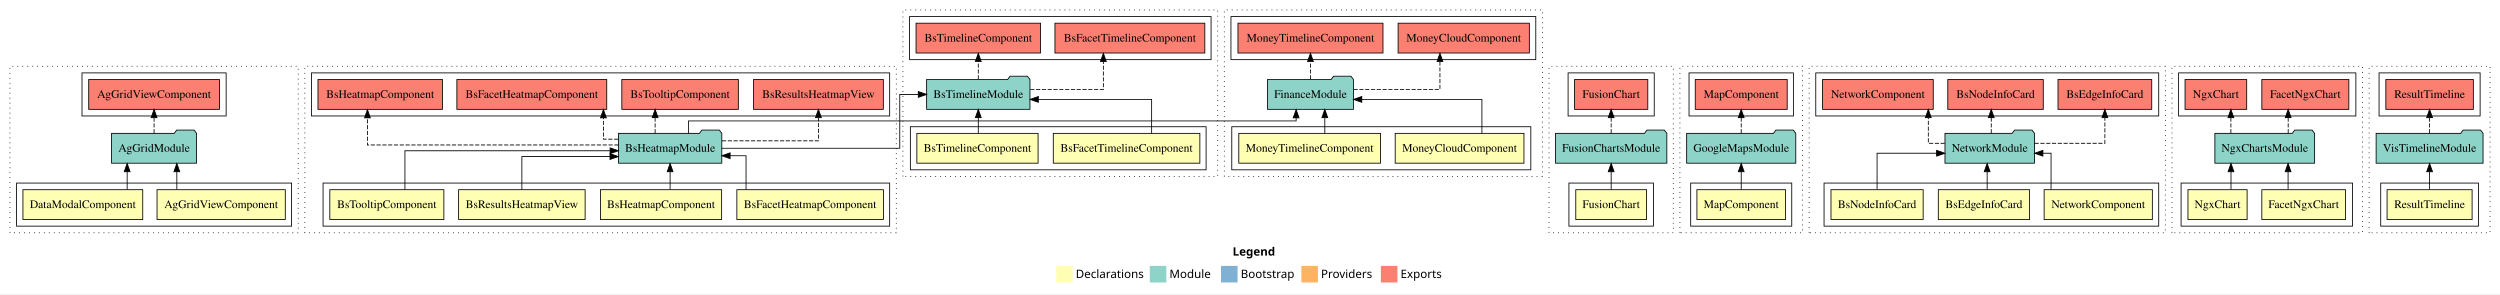
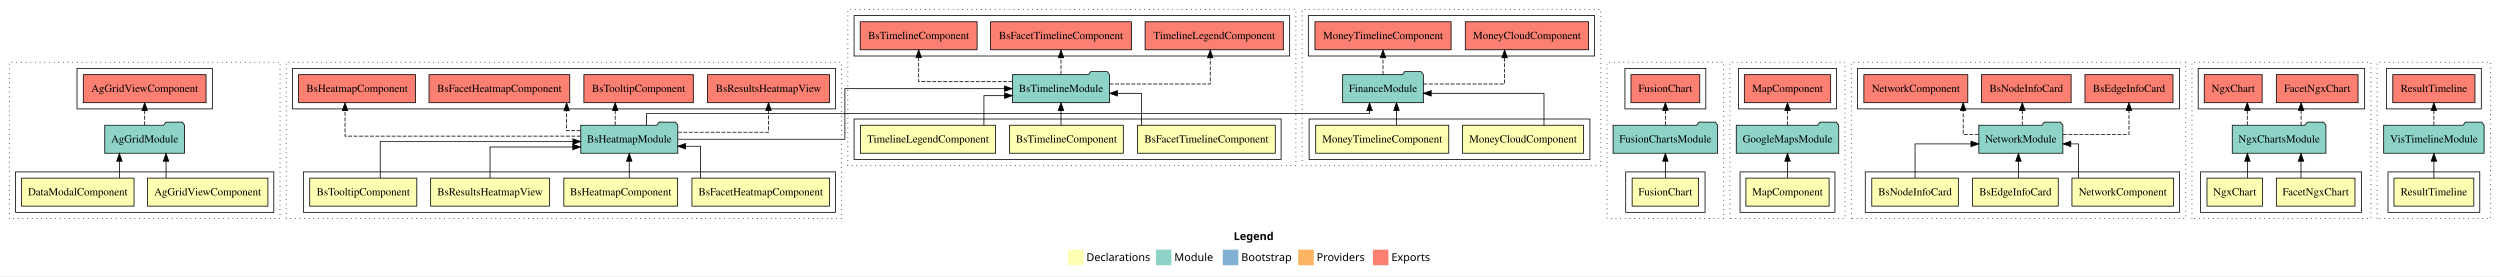
- <svg xmlns="http://www.w3.org/2000/svg" width="3018pt" height="355pt" viewBox="0.00 0.00 3018.00 355.00">
+ <svg xmlns="http://www.w3.org/2000/svg" width="3214pt" height="355pt" viewBox="0.00 0.00 3214.00 355.00">
  <g id="graph0" class="graph" transform="scale(1 1) rotate(0) translate(4 351)">
-     <polygon fill="#ffffff" stroke="transparent" points="-4,4 -4,-351 3014,-351 3014,4 -4,4" />
-     <text text-anchor="start" x="1484.009" y="-42.4" font-family="sans-serif" font-weight="bold" font-size="14.00" fill="#000000">Legend</text>
-     <polygon fill="#ffffb3" stroke="transparent" points="1271,-10 1271,-30 1291,-30 1291,-10 1271,-10" />
-     <text text-anchor="start" x="1294.629" y="-15.4" font-family="sans-serif" font-size="14.00" fill="#000000">  Declarations</text>
-     <polygon fill="#8dd3c7" stroke="transparent" points="1384,-10 1384,-30 1404,-30 1404,-10 1384,-10" />
-     <text text-anchor="start" x="1407.725" y="-15.4" font-family="sans-serif" font-size="14.00" fill="#000000">  Module</text>
-     <polygon fill="#80b1d3" stroke="transparent" points="1470,-10 1470,-30 1490,-30 1490,-10 1470,-10" />
-     <text text-anchor="start" x="1493.781" y="-15.4" font-family="sans-serif" font-size="14.00" fill="#000000">  Bootstrap</text>
-     <polygon fill="#fdb462" stroke="transparent" points="1567,-10 1567,-30 1587,-30 1587,-10 1567,-10" />
-     <text text-anchor="start" x="1590.673" y="-15.4" font-family="sans-serif" font-size="14.00" fill="#000000">  Providers</text>
-     <polygon fill="#fb8072" stroke="transparent" points="1663,-10 1663,-30 1683,-30 1683,-10 1663,-10" />
-     <text text-anchor="start" x="1686.726" y="-15.4" font-family="sans-serif" font-size="14.00" fill="#000000">  Exports</text>
+     <polygon fill="#ffffff" stroke="transparent" points="-4,4 -4,-351 3210,-351 3210,4 -4,4" />
+     <text text-anchor="start" x="1582.009" y="-42.4" font-family="sans-serif" font-weight="bold" font-size="14.00" fill="#000000">Legend</text>
+     <polygon fill="#ffffb3" stroke="transparent" points="1369,-10 1369,-30 1389,-30 1389,-10 1369,-10" />
+     <text text-anchor="start" x="1392.629" y="-15.4" font-family="sans-serif" font-size="14.00" fill="#000000">  Declarations</text>
+     <polygon fill="#8dd3c7" stroke="transparent" points="1482,-10 1482,-30 1502,-30 1502,-10 1482,-10" />
+     <text text-anchor="start" x="1505.725" y="-15.4" font-family="sans-serif" font-size="14.00" fill="#000000">  Module</text>
+     <polygon fill="#80b1d3" stroke="transparent" points="1568,-10 1568,-30 1588,-30 1588,-10 1568,-10" />
+     <text text-anchor="start" x="1591.781" y="-15.4" font-family="sans-serif" font-size="14.00" fill="#000000">  Bootstrap</text>
+     <polygon fill="#fdb462" stroke="transparent" points="1665,-10 1665,-30 1685,-30 1685,-10 1665,-10" />
+     <text text-anchor="start" x="1688.673" y="-15.4" font-family="sans-serif" font-size="14.00" fill="#000000">  Providers</text>
+     <polygon fill="#fb8072" stroke="transparent" points="1761,-10 1761,-30 1781,-30 1781,-10 1761,-10" />
+     <text text-anchor="start" x="1784.726" y="-15.4" font-family="sans-serif" font-size="14.00" fill="#000000">  Exports</text>
    <g id="clust1" class="cluster">
      <polygon fill="none" stroke="#000000" stroke-dasharray="1,5" points="8,-70 8,-271 356,-271 356,-70 8,-70" />
    </g>
    <g id="clust2" class="cluster">
      <polygon fill="none" stroke="#000000" points="16,-78 16,-130 348,-130 348,-78 16,-78" />
    </g>
    <g id="clust6" class="cluster">
      <polygon fill="none" stroke="#000000" points="95,-211 95,-263 269,-263 269,-211 95,-211" />
    </g>
    <g id="clust9" class="cluster">
      <polygon fill="none" stroke="#000000" stroke-dasharray="1,5" points="364,-70 364,-271 1078,-271 1078,-70 364,-70" />
    </g>
    <g id="clust10" class="cluster">
      <polygon fill="none" stroke="#000000" points="386,-78 386,-130 1070,-130 1070,-78 386,-78" />
    </g>
    <g id="clust16" class="cluster">
      <polygon fill="none" stroke="#000000" points="372,-211 372,-263 1070,-263 1070,-211 372,-211" />
    </g>
    <g id="clust19" class="cluster">
-       <polygon fill="none" stroke="#000000" stroke-dasharray="1,5" points="1086,-138 1086,-339 1466,-339 1466,-138 1086,-138" />
+       <polygon fill="none" stroke="#000000" stroke-dasharray="1,5" points="1086,-138 1086,-339 1662,-339 1662,-138 1086,-138" />
    </g>
    <g id="clust20" class="cluster">
-       <polygon fill="none" stroke="#000000" points="1095,-146 1095,-198 1452,-198 1452,-146 1095,-146" />
-     </g>
-     <g id="clust24" class="cluster">
-       <polygon fill="none" stroke="#000000" points="1094,-279 1094,-331 1458,-331 1458,-279 1094,-279" />
-     </g>
-     <g id="clust27" class="cluster">
-       <polygon fill="none" stroke="#000000" stroke-dasharray="1,5" points="1474,-138 1474,-339 1858,-339 1858,-138 1474,-138" />
+       <polygon fill="none" stroke="#000000" points="1094,-146 1094,-198 1643,-198 1643,-146 1094,-146" />
+     </g>
+     <g id="clust25" class="cluster">
+       <polygon fill="none" stroke="#000000" points="1094,-279 1094,-331 1654,-331 1654,-279 1094,-279" />
    </g>
    <g id="clust28" class="cluster">
-       <polygon fill="none" stroke="#000000" points="1483,-146 1483,-198 1844,-198 1844,-146 1483,-146" />
-     </g>
-     <g id="clust32" class="cluster">
-       <polygon fill="none" stroke="#000000" points="1482,-279 1482,-331 1850,-331 1850,-279 1482,-279" />
-     </g>
-     <g id="clust35" class="cluster">
-       <polygon fill="none" stroke="#000000" stroke-dasharray="1,5" points="1866,-70 1866,-271 2016,-271 2016,-70 1866,-70" />
+       <polygon fill="none" stroke="#000000" stroke-dasharray="1,5" points="1670,-138 1670,-339 2054,-339 2054,-138 1670,-138" />
+     </g>
+     <g id="clust29" class="cluster">
+       <polygon fill="none" stroke="#000000" points="1679,-146 1679,-198 2040,-198 2040,-146 1679,-146" />
+     </g>
+     <g id="clust33" class="cluster">
+       <polygon fill="none" stroke="#000000" points="1678,-279 1678,-331 2046,-331 2046,-279 1678,-279" />
    </g>
    <g id="clust36" class="cluster">
-       <polygon fill="none" stroke="#000000" points="1890,-78 1890,-130 1992,-130 1992,-78 1890,-78" />
-     </g>
-     <g id="clust39" class="cluster">
-       <polygon fill="none" stroke="#000000" points="1889,-211 1889,-263 1993,-263 1993,-211 1889,-211" />
-     </g>
-     <g id="clust42" class="cluster">
-       <polygon fill="none" stroke="#000000" stroke-dasharray="1,5" points="2024,-70 2024,-271 2172,-271 2172,-70 2024,-70" />
+       <polygon fill="none" stroke="#000000" stroke-dasharray="1,5" points="2062,-70 2062,-271 2212,-271 2212,-70 2062,-70" />
+     </g>
+     <g id="clust37" class="cluster">
+       <polygon fill="none" stroke="#000000" points="2086,-78 2086,-130 2188,-130 2188,-78 2086,-78" />
+     </g>
+     <g id="clust40" class="cluster">
+       <polygon fill="none" stroke="#000000" points="2085,-211 2085,-263 2189,-263 2189,-211 2085,-211" />
    </g>
    <g id="clust43" class="cluster">
-       <polygon fill="none" stroke="#000000" points="2037,-78 2037,-130 2159,-130 2159,-78 2037,-78" />
-     </g>
-     <g id="clust46" class="cluster">
-       <polygon fill="none" stroke="#000000" points="2035,-211 2035,-263 2161,-263 2161,-211 2035,-211" />
-     </g>
-     <g id="clust49" class="cluster">
-       <polygon fill="none" stroke="#000000" stroke-dasharray="1,5" points="2180,-70 2180,-271 2610,-271 2610,-70 2180,-70" />
+       <polygon fill="none" stroke="#000000" stroke-dasharray="1,5" points="2220,-70 2220,-271 2368,-271 2368,-70 2220,-70" />
+     </g>
+     <g id="clust44" class="cluster">
+       <polygon fill="none" stroke="#000000" points="2233,-78 2233,-130 2355,-130 2355,-78 2233,-78" />
+     </g>
+     <g id="clust47" class="cluster">
+       <polygon fill="none" stroke="#000000" points="2231,-211 2231,-263 2357,-263 2357,-211 2231,-211" />
    </g>
    <g id="clust50" class="cluster">
-       <polygon fill="none" stroke="#000000" points="2198,-78 2198,-130 2602,-130 2602,-78 2198,-78" />
-     </g>
-     <g id="clust55" class="cluster">
-       <polygon fill="none" stroke="#000000" points="2188,-211 2188,-263 2602,-263 2602,-211 2188,-211" />
-     </g>
-     <g id="clust58" class="cluster">
-       <polygon fill="none" stroke="#000000" stroke-dasharray="1,5" points="2618,-70 2618,-271 2848,-271 2848,-70 2618,-70" />
+       <polygon fill="none" stroke="#000000" stroke-dasharray="1,5" points="2376,-70 2376,-271 2806,-271 2806,-70 2376,-70" />
+     </g>
+     <g id="clust51" class="cluster">
+       <polygon fill="none" stroke="#000000" points="2394,-78 2394,-130 2798,-130 2798,-78 2394,-78" />
+     </g>
+     <g id="clust56" class="cluster">
+       <polygon fill="none" stroke="#000000" points="2384,-211 2384,-263 2798,-263 2798,-211 2384,-211" />
    </g>
    <g id="clust59" class="cluster">
-       <polygon fill="none" stroke="#000000" points="2629,-78 2629,-130 2836,-130 2836,-78 2629,-78" />
-     </g>
-     <g id="clust63" class="cluster">
-       <polygon fill="none" stroke="#000000" points="2626,-211 2626,-263 2840,-263 2840,-211 2626,-211" />
-     </g>
-     <g id="clust66" class="cluster">
-       <polygon fill="none" stroke="#000000" stroke-dasharray="1,5" points="2856,-70 2856,-271 3002,-271 3002,-70 2856,-70" />
+       <polygon fill="none" stroke="#000000" stroke-dasharray="1,5" points="2814,-70 2814,-271 3044,-271 3044,-70 2814,-70" />
+     </g>
+     <g id="clust60" class="cluster">
+       <polygon fill="none" stroke="#000000" points="2825,-78 2825,-130 3032,-130 3032,-78 2825,-78" />
+     </g>
+     <g id="clust64" class="cluster">
+       <polygon fill="none" stroke="#000000" points="2822,-211 2822,-263 3036,-263 3036,-211 2822,-211" />
    </g>
    <g id="clust67" class="cluster">
-       <polygon fill="none" stroke="#000000" points="2870,-78 2870,-130 2988,-130 2988,-78 2870,-78" />
-     </g>
-     <g id="clust70" class="cluster">
-       <polygon fill="none" stroke="#000000" points="2868,-211 2868,-263 2990,-263 2990,-211 2868,-211" />
+       <polygon fill="none" stroke="#000000" stroke-dasharray="1,5" points="3052,-70 3052,-271 3198,-271 3198,-70 3052,-70" />
+     </g>
+     <g id="clust68" class="cluster">
+       <polygon fill="none" stroke="#000000" points="3066,-78 3066,-130 3184,-130 3184,-78 3066,-78" />
+     </g>
+     <g id="clust71" class="cluster">
+       <polygon fill="none" stroke="#000000" points="3064,-211 3064,-263 3186,-263 3186,-211 3064,-211" />
    </g>
    <g id="node1" class="node">
      <polygon fill="#ffffb3" stroke="#000000" points="340.416,-122 185.584,-122 185.584,-86 340.416,-86 340.416,-122" />
      <text text-anchor="middle" x="263" y="-99.8" font-family="Times,serif" font-size="14.00" fill="#000000">AgGridViewComponent</text>
    </g>
    <g id="node3" class="node">
      <polygon fill="#8dd3c7" stroke="#000000" points="233.315,-190 230.315,-194 209.315,-194 206.315,-190 130.685,-190 130.685,-154 233.315,-154 233.315,-190" />
      <text text-anchor="middle" x="182" y="-167.8" font-family="Times,serif" font-size="14.00" fill="#000000">AgGridModule</text>
    </g>
    <g id="edge1" class="edge">
      <path fill="none" stroke="#000000" d="M209.475,-122.223C209.475,-122.223 209.475,-143.727 209.475,-143.727" />
      <polygon fill="#000000" stroke="#000000" points="205.975,-143.727 209.475,-153.727 212.975,-143.727 205.975,-143.727" />
    </g>
    <g id="node2" class="node">
      <polygon fill="#ffffb3" stroke="#000000" points="168.309,-122 23.691,-122 23.691,-86 168.309,-86 168.309,-122" />
      <text text-anchor="middle" x="96" y="-99.8" font-family="Times,serif" font-size="14.00" fill="#000000">DataModalComponent</text>
    </g>
    <g id="edge2" class="edge">
      <path fill="none" stroke="#000000" d="M149.499,-122.223C149.499,-122.223 149.499,-143.727 149.499,-143.727" />
      <polygon fill="#000000" stroke="#000000" points="145.999,-143.727 149.499,-153.727 152.999,-143.727 145.999,-143.727" />
    </g>
    <g id="node4" class="node">
      <polygon fill="#fb8072" stroke="#000000" points="260.915,-255 103.085,-255 103.085,-219 260.915,-219 260.915,-255" />
      <text text-anchor="middle" x="182" y="-232.8" font-family="Times,serif" font-size="14.00" fill="#000000">AgGridViewComponent </text>
    </g>
    <g id="edge3" class="edge">
      <path fill="none" stroke="#000000" stroke-dasharray="5,2" d="M182,-190.106C182,-190.106 182,-208.991 182,-208.991" />
      <polygon fill="#000000" stroke="#000000" points="178.5,-208.991 182,-218.991 185.5,-208.991 178.5,-208.991" />
    </g>
    <g id="node5" class="node">
      <polygon fill="#ffffb3" stroke="#000000" points="1062.462,-122 885.538,-122 885.538,-86 1062.462,-86 1062.462,-122" />
      <text text-anchor="middle" x="974" y="-99.8" font-family="Times,serif" font-size="14.00" fill="#000000">BsFacetHeatmapComponent</text>
    </g>
    <g id="node9" class="node">
      <polygon fill="#8dd3c7" stroke="#000000" points="867.363,-190 864.363,-194 843.363,-194 840.363,-190 742.637,-190 742.637,-154 867.363,-154 867.363,-190" />
      <text text-anchor="middle" x="805" y="-167.8" font-family="Times,serif" font-size="14.00" fill="#000000">BsHeatmapModule</text>
    </g>
    <g id="edge4" class="edge">
      <path fill="none" stroke="#000000" d="M896.621,-122.022C896.621,-139.373 896.621,-163 896.621,-163 896.621,-163 877.38,-163 877.38,-163" />
      <polygon fill="#000000" stroke="#000000" points="877.38,-159.5 867.38,-163 877.38,-166.5 877.38,-159.5" />
    </g>
    <g id="node6" class="node">
      <polygon fill="#ffffb3" stroke="#000000" points="867.146,-122 720.854,-122 720.854,-86 867.146,-86 867.146,-122" />
      <text text-anchor="middle" x="794" y="-99.8" font-family="Times,serif" font-size="14.00" fill="#000000">BsHeatmapComponent</text>
    </g>
    <g id="edge5" class="edge">
      <path fill="none" stroke="#000000" d="M804.946,-122.223C804.946,-122.223 804.946,-143.727 804.946,-143.727" />
      <polygon fill="#000000" stroke="#000000" points="801.446,-143.727 804.946,-153.727 808.446,-143.727 801.446,-143.727" />
    </g>
    <g id="node7" class="node">
      <polygon fill="#ffffb3" stroke="#000000" points="702.353,-122 549.647,-122 549.647,-86 702.353,-86 702.353,-122" />
      <text text-anchor="middle" x="626" y="-99.8" font-family="Times,serif" font-size="14.00" fill="#000000">BsResultsHeatmapView</text>
    </g>
    <g id="edge6" class="edge">
      <path fill="none" stroke="#000000" d="M626,-122.034C626,-139.06 626,-162 626,-162 626,-162 732.394,-162 732.394,-162" />
      <polygon fill="#000000" stroke="#000000" points="732.394,-165.5 742.394,-162 732.394,-158.5 732.394,-165.5" />
    </g>
    <g id="node8" class="node">
      <polygon fill="#ffffb3" stroke="#000000" points="531.838,-122 394.162,-122 394.162,-86 531.838,-86 531.838,-122" />
      <text text-anchor="middle" x="463" y="-99.8" font-family="Times,serif" font-size="14.00" fill="#000000">BsTooltipComponent</text>
    </g>
    <g id="edge7" class="edge">
      <path fill="none" stroke="#000000" d="M484.825,-122.106C484.825,-141.339 484.825,-169 484.825,-169 484.825,-169 732.507,-169 732.507,-169" />
      <polygon fill="#000000" stroke="#000000" points="732.507,-172.5 742.507,-169 732.507,-165.5 732.507,-172.5" />
    </g>
    <g id="node10" class="node">
      <polygon fill="#fb8072" stroke="#000000" points="728.463,-255 547.537,-255 547.537,-219 728.463,-219 728.463,-255" />
      <text text-anchor="middle" x="638" y="-232.8" font-family="Times,serif" font-size="14.00" fill="#000000">BsFacetHeatmapComponent </text>
    </g>
    <g id="edge8" class="edge">
      <path fill="none" stroke="#000000" stroke-dasharray="5,2" d="M742.33,-183C731.932,-183 724.454,-183 724.454,-183 724.454,-183 724.454,-208.718 724.454,-208.718" />
      <polygon fill="#000000" stroke="#000000" points="720.954,-208.718 724.454,-218.718 727.954,-208.718 720.954,-208.718" />
    </g>
    <g id="node11" class="node">
      <polygon fill="#fb8072" stroke="#000000" points="530.145,-255 379.855,-255 379.855,-219 530.145,-219 530.145,-255" />
      <text text-anchor="middle" x="455" y="-232.8" font-family="Times,serif" font-size="14.00" fill="#000000">BsHeatmapComponent </text>
    </g>
    <g id="edge9" class="edge">
      <path fill="none" stroke="#000000" stroke-dasharray="5,2" d="M742.597,-176C638.228,-176 439.578,-176 439.578,-176 439.578,-176 439.578,-208.698 439.578,-208.698" />
      <polygon fill="#000000" stroke="#000000" points="436.078,-208.698 439.578,-218.698 443.078,-208.698 436.078,-208.698" />
    </g>
    <g id="node12" class="node">
      <polygon fill="#fb8072" stroke="#000000" points="1062.353,-255 905.647,-255 905.647,-219 1062.353,-219 1062.353,-255" />
      <text text-anchor="middle" x="984" y="-232.8" font-family="Times,serif" font-size="14.00" fill="#000000">BsResultsHeatmapView </text>
    </g>
    <g id="edge10" class="edge">
      <path fill="none" stroke="#000000" stroke-dasharray="5,2" d="M867.606,-181C919.224,-181 984,-181 984,-181 984,-181 984,-208.973 984,-208.973" />
      <polygon fill="#000000" stroke="#000000" points="980.5,-208.973 984,-218.973 987.5,-208.973 980.5,-208.973" />
    </g>
    <g id="node13" class="node">
      <polygon fill="#fb8072" stroke="#000000" points="887.338,-255 746.662,-255 746.662,-219 887.338,-219 887.338,-255" />
      <text text-anchor="middle" x="817" y="-232.8" font-family="Times,serif" font-size="14.00" fill="#000000">BsTooltipComponent </text>
    </g>
    <g id="edge11" class="edge">
      <path fill="none" stroke="#000000" stroke-dasharray="5,2" d="M786.864,-190.106C786.864,-190.106 786.864,-208.991 786.864,-208.991" />
      <polygon fill="#000000" stroke="#000000" points="783.365,-208.991 786.864,-218.991 790.365,-208.991 783.365,-208.991" />
    </g>
+     <g id="node17" class="node">
+       <polygon fill="#8dd3c7" stroke="#000000" points="1422.375,-255 1419.375,-259 1398.375,-259 1395.375,-255 1297.625,-255 1297.625,-219 1422.375,-219 1422.375,-255" />
+       <text text-anchor="middle" x="1360" y="-232.8" font-family="Times,serif" font-size="14.00" fill="#000000">BsTimelineModule</text>
+     </g>
+     <g id="edge15" class="edge">
+       <path fill="none" stroke="#000000" d="M867.555,-172C949.313,-172 1082.201,-172 1082.201,-172 1082.201,-172 1082.201,-237 1082.201,-237 1082.201,-237 1287.31,-237 1287.31,-237" />
+       <polygon fill="#000000" stroke="#000000" points="1287.31,-240.5 1297.31,-237 1287.31,-233.5 1287.31,-240.5" />
+     </g>
+     <g id="node23" class="node">
+       <polygon fill="#8dd3c7" stroke="#000000" points="1825.867,-255 1822.867,-259 1801.867,-259 1798.867,-255 1722.133,-255 1722.133,-219 1825.867,-219 1825.867,-255" />
+       <text text-anchor="middle" x="1774" y="-232.8" font-family="Times,serif" font-size="14.00" fill="#000000">FinanceModule</text>
+     </g>
+     <g id="edge21" class="edge">
+       <path fill="none" stroke="#000000" d="M827.148,-190.045C827.148,-197.749 827.148,-205 827.148,-205 827.148,-205 1756.689,-205 1756.689,-205 1756.689,-205 1756.689,-208.757 1756.689,-208.757" />
+       <polygon fill="#000000" stroke="#000000" points="1753.189,-208.757 1756.689,-218.757 1760.189,-208.757 1753.189,-208.757" />
+     </g>
+     <g id="node14" class="node">
+       <polygon fill="#ffffb3" stroke="#000000" points="1635.475,-190 1458.525,-190 1458.525,-154 1635.475,-154 1635.475,-190" />
+       <text text-anchor="middle" x="1547" y="-167.8" font-family="Times,serif" font-size="14.00" fill="#000000">BsFacetTimelineComponent</text>
+     </g>
+     <g id="edge12" class="edge">
+       <path fill="none" stroke="#000000" d="M1463.417,-190.023C1463.417,-207.373 1463.417,-231 1463.417,-231 1463.417,-231 1432.544,-231 1432.544,-231" />
+       <polygon fill="#000000" stroke="#000000" points="1432.544,-227.5 1422.544,-231 1432.544,-234.5 1432.544,-227.5" />
+     </g>
+     <g id="node15" class="node">
+       <polygon fill="#ffffb3" stroke="#000000" points="1440.158,-190 1293.842,-190 1293.842,-154 1440.158,-154 1440.158,-190" />
+       <text text-anchor="middle" x="1367" y="-167.8" font-family="Times,serif" font-size="14.00" fill="#000000">BsTimelineComponent</text>
+     </g>
+     <g id="edge13" class="edge">
+       <path fill="none" stroke="#000000" d="M1360,-190.106C1360,-190.106 1360,-208.991 1360,-208.991" />
+       <polygon fill="#000000" stroke="#000000" points="1356.5,-208.991 1360,-218.991 1363.5,-208.991 1356.5,-208.991" />
+     </g>
    <g id="node16" class="node">
-       <polygon fill="#8dd3c7" stroke="#000000" points="1239.375,-255 1236.375,-259 1215.375,-259 1212.375,-255 1114.625,-255 1114.625,-219 1239.375,-219 1239.375,-255" />
-       <text text-anchor="middle" x="1177" y="-232.8" font-family="Times,serif" font-size="14.00" fill="#000000">BsTimelineModule</text>
+       <polygon fill="#ffffb3" stroke="#000000" points="1275.859,-190 1102.141,-190 1102.141,-154 1275.859,-154 1275.859,-190" />
+       <text text-anchor="middle" x="1189" y="-167.8" font-family="Times,serif" font-size="14.00" fill="#000000">TimelineLegendComponent</text>
    </g>
    <g id="edge14" class="edge">
-       <path fill="none" stroke="#000000" d="M867.555,-172C949.313,-172 1082.201,-172 1082.201,-172 1082.201,-172 1082.201,-237 1082.201,-237 1082.201,-237 1104.56,-237 1104.56,-237" />
-       <polygon fill="#000000" stroke="#000000" points="1104.56,-240.5 1114.56,-237 1104.56,-233.5 1104.56,-240.5" />
-     </g>
-     <g id="node21" class="node">
-       <polygon fill="#8dd3c7" stroke="#000000" points="1629.867,-255 1626.867,-259 1605.867,-259 1602.867,-255 1526.133,-255 1526.133,-219 1629.867,-219 1629.867,-255" />
-       <text text-anchor="middle" x="1578" y="-232.8" font-family="Times,serif" font-size="14.00" fill="#000000">FinanceModule</text>
-     </g>
-     <g id="edge19" class="edge">
-       <path fill="none" stroke="#000000" d="M827.148,-190.045C827.148,-197.749 827.148,-205 827.148,-205 827.148,-205 1560.689,-205 1560.689,-205 1560.689,-205 1560.689,-208.757 1560.689,-208.757" />
-       <polygon fill="#000000" stroke="#000000" points="1557.189,-208.757 1560.689,-218.757 1564.189,-208.757 1557.189,-208.757" />
-     </g>
-     <g id="node14" class="node">
-       <polygon fill="#ffffb3" stroke="#000000" points="1444.475,-190 1267.525,-190 1267.525,-154 1444.475,-154 1444.475,-190" />
-       <text text-anchor="middle" x="1356" y="-167.8" font-family="Times,serif" font-size="14.00" fill="#000000">BsFacetTimelineComponent</text>
-     </g>
-     <g id="edge12" class="edge">
-       <path fill="none" stroke="#000000" d="M1386.246,-190.023C1386.246,-207.373 1386.246,-231 1386.246,-231 1386.246,-231 1249.497,-231 1249.497,-231" />
-       <polygon fill="#000000" stroke="#000000" points="1249.497,-227.5 1239.497,-231 1249.497,-234.5 1249.497,-227.5" />
-     </g>
-     <g id="node15" class="node">
-       <polygon fill="#ffffb3" stroke="#000000" points="1249.158,-190 1102.842,-190 1102.842,-154 1249.158,-154 1249.158,-190" />
-       <text text-anchor="middle" x="1176" y="-167.8" font-family="Times,serif" font-size="14.00" fill="#000000">BsTimelineComponent</text>
-     </g>
-     <g id="edge13" class="edge">
-       <path fill="none" stroke="#000000" d="M1177,-190.106C1177,-190.106 1177,-208.991 1177,-208.991" />
-       <polygon fill="#000000" stroke="#000000" points="1173.5,-208.991 1177,-218.991 1180.5,-208.991 1173.5,-208.991" />
-     </g>
-     <g id="node17" class="node">
+       <path fill="none" stroke="#000000" d="M1260.921,-190.027C1260.921,-206.398 1260.921,-228 1260.921,-228 1260.921,-228 1287.533,-228 1287.533,-228" />
+       <polygon fill="#000000" stroke="#000000" points="1287.533,-231.5 1297.533,-228 1287.533,-224.5 1287.533,-231.5" />
+     </g>
+     <g id="node18" class="node">
      <polygon fill="#fb8072" stroke="#000000" points="1450.475,-323 1269.525,-323 1269.525,-287 1450.475,-287 1450.475,-323" />
      <text text-anchor="middle" x="1360" y="-300.8" font-family="Times,serif" font-size="14.00" fill="#000000">BsFacetTimelineComponent </text>
    </g>
-     <g id="edge15" class="edge">
-       <path fill="none" stroke="#000000" stroke-dasharray="5,2" d="M1239.727,-243C1281.216,-243 1328.004,-243 1328.004,-243 1328.004,-243 1328.004,-276.733 1328.004,-276.733" />
-       <polygon fill="#000000" stroke="#000000" points="1324.504,-276.733 1328.004,-286.733 1331.504,-276.733 1324.504,-276.733" />
-     </g>
-     <g id="node18" class="node">
+     <g id="edge16" class="edge">
+       <path fill="none" stroke="#000000" stroke-dasharray="5,2" d="M1360,-255.223C1360,-255.223 1360,-276.727 1360,-276.727" />
+       <polygon fill="#000000" stroke="#000000" points="1356.5,-276.727 1360,-286.727 1363.5,-276.727 1356.5,-276.727" />
+     </g>
+     <g id="node19" class="node">
      <polygon fill="#fb8072" stroke="#000000" points="1252.158,-323 1101.842,-323 1101.842,-287 1252.158,-287 1252.158,-323" />
      <text text-anchor="middle" x="1177" y="-300.8" font-family="Times,serif" font-size="14.00" fill="#000000">BsTimelineComponent </text>
    </g>
-     <g id="edge16" class="edge">
-       <path fill="none" stroke="#000000" stroke-dasharray="5,2" d="M1177,-255.223C1177,-255.223 1177,-276.727 1177,-276.727" />
-       <polygon fill="#000000" stroke="#000000" points="1173.5,-276.727 1177,-286.727 1180.5,-276.727 1173.5,-276.727" />
-     </g>
-     <g id="node19" class="node">
-       <polygon fill="#ffffb3" stroke="#000000" points="1835.719,-190 1680.281,-190 1680.281,-154 1835.719,-154 1835.719,-190" />
-       <text text-anchor="middle" x="1758" y="-167.8" font-family="Times,serif" font-size="14.00" fill="#000000">MoneyCloudComponent</text>
-     </g>
    <g id="edge17" class="edge">
-       <path fill="none" stroke="#000000" d="M1784.953,-190.023C1784.953,-207.373 1784.953,-231 1784.953,-231 1784.953,-231 1639.956,-231 1639.956,-231" />
-       <polygon fill="#000000" stroke="#000000" points="1639.956,-227.5 1629.956,-231 1639.956,-234.5 1639.956,-227.5" />
+       <path fill="none" stroke="#000000" stroke-dasharray="5,2" d="M1297.559,-246C1244.567,-246 1177.075,-246 1177.075,-246 1177.075,-246 1177.075,-276.978 1177.075,-276.978" />
+       <polygon fill="#000000" stroke="#000000" points="1173.575,-276.977 1177.075,-286.978 1180.575,-276.978 1173.575,-276.977" />
    </g>
    <g id="node20" class="node">
-       <polygon fill="#ffffb3" stroke="#000000" points="1662.536,-190 1491.464,-190 1491.464,-154 1662.536,-154 1662.536,-190" />
-       <text text-anchor="middle" x="1577" y="-167.8" font-family="Times,serif" font-size="14.00" fill="#000000">MoneyTimelineComponent</text>
+       <polygon fill="#fb8072" stroke="#000000" points="1645.859,-323 1468.141,-323 1468.141,-287 1645.859,-287 1645.859,-323" />
+       <text text-anchor="middle" x="1557" y="-300.8" font-family="Times,serif" font-size="14.00" fill="#000000">TimelineLegendComponent </text>
    </g>
    <g id="edge18" class="edge">
-       <path fill="none" stroke="#000000" d="M1595.311,-190.106C1595.311,-190.106 1595.311,-208.991 1595.311,-208.991" />
-       <polygon fill="#000000" stroke="#000000" points="1591.811,-208.991 1595.311,-218.991 1598.811,-208.991 1591.811,-208.991" />
+       <path fill="none" stroke="#000000" stroke-dasharray="5,2" d="M1422.571,-243C1478.572,-243 1551.904,-243 1551.904,-243 1551.904,-243 1551.904,-276.733 1551.904,-276.733" />
+       <polygon fill="#000000" stroke="#000000" points="1548.404,-276.733 1551.904,-286.733 1555.404,-276.733 1548.404,-276.733" />
+     </g>
+     <g id="node21" class="node">
+       <polygon fill="#ffffb3" stroke="#000000" points="2031.719,-190 1876.281,-190 1876.281,-154 2031.719,-154 2031.719,-190" />
+       <text text-anchor="middle" x="1954" y="-167.8" font-family="Times,serif" font-size="14.00" fill="#000000">MoneyCloudComponent</text>
+     </g>
+     <g id="edge19" class="edge">
+       <path fill="none" stroke="#000000" d="M1980.953,-190.023C1980.953,-207.373 1980.953,-231 1980.953,-231 1980.953,-231 1835.956,-231 1835.956,-231" />
+       <polygon fill="#000000" stroke="#000000" points="1835.956,-227.5 1825.956,-231 1835.956,-234.5 1835.956,-227.5" />
    </g>
    <g id="node22" class="node">
-       <polygon fill="#fb8072" stroke="#000000" points="1842.219,-323 1683.781,-323 1683.781,-287 1842.219,-287 1842.219,-323" />
-       <text text-anchor="middle" x="1763" y="-300.8" font-family="Times,serif" font-size="14.00" fill="#000000">MoneyCloudComponent </text>
+       <polygon fill="#ffffb3" stroke="#000000" points="1858.536,-190 1687.464,-190 1687.464,-154 1858.536,-154 1858.536,-190" />
+       <text text-anchor="middle" x="1773" y="-167.8" font-family="Times,serif" font-size="14.00" fill="#000000">MoneyTimelineComponent</text>
    </g>
    <g id="edge20" class="edge">
-       <path fill="none" stroke="#000000" stroke-dasharray="5,2" d="M1630.045,-243C1675.511,-243 1734.297,-243 1734.297,-243 1734.297,-243 1734.297,-276.733 1734.297,-276.733" />
-       <polygon fill="#000000" stroke="#000000" points="1730.797,-276.733 1734.297,-286.733 1737.797,-276.733 1730.797,-276.733" />
-     </g>
-     <g id="node23" class="node">
-       <polygon fill="#fb8072" stroke="#000000" points="1665.536,-323 1490.464,-323 1490.464,-287 1665.536,-287 1665.536,-323" />
-       <text text-anchor="middle" x="1578" y="-300.8" font-family="Times,serif" font-size="14.00" fill="#000000">MoneyTimelineComponent </text>
-     </g>
-     <g id="edge21" class="edge">
-       <path fill="none" stroke="#000000" stroke-dasharray="5,2" d="M1578,-255.223C1578,-255.223 1578,-276.727 1578,-276.727" />
-       <polygon fill="#000000" stroke="#000000" points="1574.5,-276.727 1578,-286.727 1581.5,-276.727 1574.5,-276.727" />
+       <path fill="none" stroke="#000000" d="M1791.311,-190.106C1791.311,-190.106 1791.311,-208.991 1791.311,-208.991" />
+       <polygon fill="#000000" stroke="#000000" points="1787.811,-208.991 1791.311,-218.991 1794.811,-208.991 1787.811,-208.991" />
    </g>
    <g id="node24" class="node">
-       <polygon fill="#ffffb3" stroke="#000000" points="1983.72,-122 1898.28,-122 1898.28,-86 1983.72,-86 1983.72,-122" />
-       <text text-anchor="middle" x="1941" y="-99.8" font-family="Times,serif" font-size="14.00" fill="#000000">FusionChart</text>
+       <polygon fill="#fb8072" stroke="#000000" points="2038.219,-323 1879.781,-323 1879.781,-287 2038.219,-287 2038.219,-323" />
+       <text text-anchor="middle" x="1959" y="-300.8" font-family="Times,serif" font-size="14.00" fill="#000000">MoneyCloudComponent </text>
+     </g>
+     <g id="edge22" class="edge">
+       <path fill="none" stroke="#000000" stroke-dasharray="5,2" d="M1826.045,-243C1871.511,-243 1930.297,-243 1930.297,-243 1930.297,-243 1930.297,-276.733 1930.297,-276.733" />
+       <polygon fill="#000000" stroke="#000000" points="1926.797,-276.733 1930.297,-286.733 1933.797,-276.733 1926.797,-276.733" />
    </g>
    <g id="node25" class="node">
-       <polygon fill="#8dd3c7" stroke="#000000" points="2008.215,-190 2005.215,-194 1984.215,-194 1981.215,-190 1873.785,-190 1873.785,-154 2008.215,-154 2008.215,-190" />
-       <text text-anchor="middle" x="1941" y="-167.8" font-family="Times,serif" font-size="14.00" fill="#000000">FusionChartsModule</text>
-     </g>
-     <g id="edge22" class="edge">
-       <path fill="none" stroke="#000000" d="M1941,-122.223C1941,-122.223 1941,-143.727 1941,-143.727" />
-       <polygon fill="#000000" stroke="#000000" points="1937.5,-143.727 1941,-153.727 1944.5,-143.727 1937.5,-143.727" />
+       <polygon fill="#fb8072" stroke="#000000" points="1861.536,-323 1686.464,-323 1686.464,-287 1861.536,-287 1861.536,-323" />
+       <text text-anchor="middle" x="1774" y="-300.8" font-family="Times,serif" font-size="14.00" fill="#000000">MoneyTimelineComponent </text>
+     </g>
+     <g id="edge23" class="edge">
+       <path fill="none" stroke="#000000" stroke-dasharray="5,2" d="M1774,-255.223C1774,-255.223 1774,-276.727 1774,-276.727" />
+       <polygon fill="#000000" stroke="#000000" points="1770.5,-276.727 1774,-286.727 1777.5,-276.727 1770.5,-276.727" />
    </g>
    <g id="node26" class="node">
-       <polygon fill="#fb8072" stroke="#000000" points="1985.221,-255 1896.779,-255 1896.779,-219 1985.221,-219 1985.221,-255" />
-       <text text-anchor="middle" x="1941" y="-232.8" font-family="Times,serif" font-size="14.00" fill="#000000">FusionChart </text>
-     </g>
-     <g id="edge23" class="edge">
-       <path fill="none" stroke="#000000" stroke-dasharray="5,2" d="M1941,-190.106C1941,-190.106 1941,-208.991 1941,-208.991" />
-       <polygon fill="#000000" stroke="#000000" points="1937.5,-208.991 1941,-218.991 1944.5,-208.991 1937.5,-208.991" />
+       <polygon fill="#ffffb3" stroke="#000000" points="2179.72,-122 2094.28,-122 2094.28,-86 2179.72,-86 2179.72,-122" />
+       <text text-anchor="middle" x="2137" y="-99.8" font-family="Times,serif" font-size="14.00" fill="#000000">FusionChart</text>
    </g>
    <g id="node27" class="node">
-       <polygon fill="#ffffb3" stroke="#000000" points="2151.492,-122 2044.508,-122 2044.508,-86 2151.492,-86 2151.492,-122" />
-       <text text-anchor="middle" x="2098" y="-99.8" font-family="Times,serif" font-size="14.00" fill="#000000">MapComponent</text>
+       <polygon fill="#8dd3c7" stroke="#000000" points="2204.215,-190 2201.215,-194 2180.215,-194 2177.215,-190 2069.785,-190 2069.785,-154 2204.215,-154 2204.215,-190" />
+       <text text-anchor="middle" x="2137" y="-167.8" font-family="Times,serif" font-size="14.00" fill="#000000">FusionChartsModule</text>
+     </g>
+     <g id="edge24" class="edge">
+       <path fill="none" stroke="#000000" d="M2137,-122.223C2137,-122.223 2137,-143.727 2137,-143.727" />
+       <polygon fill="#000000" stroke="#000000" points="2133.5,-143.727 2137,-153.727 2140.5,-143.727 2133.5,-143.727" />
    </g>
    <g id="node28" class="node">
-       <polygon fill="#8dd3c7" stroke="#000000" points="2163.865,-190 2160.865,-194 2139.865,-194 2136.865,-190 2032.134,-190 2032.134,-154 2163.865,-154 2163.865,-190" />
-       <text text-anchor="middle" x="2098" y="-167.8" font-family="Times,serif" font-size="14.00" fill="#000000">GoogleMapsModule</text>
-     </g>
-     <g id="edge24" class="edge">
-       <path fill="none" stroke="#000000" d="M2098,-122.223C2098,-122.223 2098,-143.727 2098,-143.727" />
-       <polygon fill="#000000" stroke="#000000" points="2094.5,-143.727 2098,-153.727 2101.5,-143.727 2094.5,-143.727" />
+       <polygon fill="#fb8072" stroke="#000000" points="2181.221,-255 2092.779,-255 2092.779,-219 2181.221,-219 2181.221,-255" />
+       <text text-anchor="middle" x="2137" y="-232.8" font-family="Times,serif" font-size="14.00" fill="#000000">FusionChart </text>
+     </g>
+     <g id="edge25" class="edge">
+       <path fill="none" stroke="#000000" stroke-dasharray="5,2" d="M2137,-190.106C2137,-190.106 2137,-208.991 2137,-208.991" />
+       <polygon fill="#000000" stroke="#000000" points="2133.5,-208.991 2137,-218.991 2140.5,-208.991 2133.5,-208.991" />
    </g>
    <g id="node29" class="node">
-       <polygon fill="#fb8072" stroke="#000000" points="2153.493,-255 2042.507,-255 2042.507,-219 2153.493,-219 2153.493,-255" />
-       <text text-anchor="middle" x="2098" y="-232.8" font-family="Times,serif" font-size="14.00" fill="#000000">MapComponent </text>
-     </g>
-     <g id="edge25" class="edge">
-       <path fill="none" stroke="#000000" stroke-dasharray="5,2" d="M2098,-190.106C2098,-190.106 2098,-208.991 2098,-208.991" />
-       <polygon fill="#000000" stroke="#000000" points="2094.5,-208.991 2098,-218.991 2101.5,-208.991 2094.5,-208.991" />
+       <polygon fill="#ffffb3" stroke="#000000" points="2347.492,-122 2240.508,-122 2240.508,-86 2347.492,-86 2347.492,-122" />
+       <text text-anchor="middle" x="2294" y="-99.8" font-family="Times,serif" font-size="14.00" fill="#000000">MapComponent</text>
    </g>
    <g id="node30" class="node">
-       <polygon fill="#ffffb3" stroke="#000000" points="2446.081,-122 2335.919,-122 2335.919,-86 2446.081,-86 2446.081,-122" />
-       <text text-anchor="middle" x="2391" y="-99.8" font-family="Times,serif" font-size="14.00" fill="#000000">BsEdgeInfoCard</text>
+       <polygon fill="#8dd3c7" stroke="#000000" points="2359.865,-190 2356.865,-194 2335.865,-194 2332.865,-190 2228.135,-190 2228.135,-154 2359.865,-154 2359.865,-190" />
+       <text text-anchor="middle" x="2294" y="-167.8" font-family="Times,serif" font-size="14.00" fill="#000000">GoogleMapsModule</text>
+     </g>
+     <g id="edge26" class="edge">
+       <path fill="none" stroke="#000000" d="M2294,-122.223C2294,-122.223 2294,-143.727 2294,-143.727" />
+       <polygon fill="#000000" stroke="#000000" points="2290.5,-143.727 2294,-153.727 2297.5,-143.727 2290.5,-143.727" />
+     </g>
+     <g id="node31" class="node">
+       <polygon fill="#fb8072" stroke="#000000" points="2349.493,-255 2238.507,-255 2238.507,-219 2349.493,-219 2349.493,-255" />
+       <text text-anchor="middle" x="2294" y="-232.8" font-family="Times,serif" font-size="14.00" fill="#000000">MapComponent </text>
+     </g>
+     <g id="edge27" class="edge">
+       <path fill="none" stroke="#000000" stroke-dasharray="5,2" d="M2294,-190.106C2294,-190.106 2294,-208.991 2294,-208.991" />
+       <polygon fill="#000000" stroke="#000000" points="2290.5,-208.991 2294,-218.991 2297.5,-208.991 2290.5,-208.991" />
+     </g>
+     <g id="node32" class="node">
+       <polygon fill="#ffffb3" stroke="#000000" points="2642.081,-122 2531.919,-122 2531.919,-86 2642.081,-86 2642.081,-122" />
+       <text text-anchor="middle" x="2587" y="-99.8" font-family="Times,serif" font-size="14.00" fill="#000000">BsEdgeInfoCard</text>
+     </g>
+     <g id="node35" class="node">
+       <polygon fill="#8dd3c7" stroke="#000000" points="2648.03,-190 2645.03,-194 2624.03,-194 2621.03,-190 2539.97,-190 2539.97,-154 2648.03,-154 2648.03,-190" />
+       <text text-anchor="middle" x="2594" y="-167.8" font-family="Times,serif" font-size="14.00" fill="#000000">NetworkModule</text>
+     </g>
+     <g id="edge28" class="edge">
+       <path fill="none" stroke="#000000" d="M2590.888,-122.223C2590.888,-122.223 2590.888,-143.727 2590.888,-143.727" />
+       <polygon fill="#000000" stroke="#000000" points="2587.388,-143.727 2590.888,-153.727 2594.388,-143.727 2587.388,-143.727" />
    </g>
    <g id="node33" class="node">
-       <polygon fill="#8dd3c7" stroke="#000000" points="2452.03,-190 2449.03,-194 2428.03,-194 2425.03,-190 2343.97,-190 2343.97,-154 2452.03,-154 2452.03,-190" />
-       <text text-anchor="middle" x="2398" y="-167.8" font-family="Times,serif" font-size="14.00" fill="#000000">NetworkModule</text>
-     </g>
-     <g id="edge26" class="edge">
-       <path fill="none" stroke="#000000" d="M2394.888,-122.223C2394.888,-122.223 2394.888,-143.727 2394.888,-143.727" />
-       <polygon fill="#000000" stroke="#000000" points="2391.388,-143.727 2394.888,-153.727 2398.388,-143.727 2391.388,-143.727" />
-     </g>
-     <g id="node31" class="node">
-       <polygon fill="#ffffb3" stroke="#000000" points="2317.636,-122 2206.364,-122 2206.364,-86 2317.636,-86 2317.636,-122" />
-       <text text-anchor="middle" x="2262" y="-99.8" font-family="Times,serif" font-size="14.00" fill="#000000">BsNodeInfoCard</text>
-     </g>
-     <g id="edge27" class="edge">
-       <path fill="none" stroke="#000000" d="M2262,-122.267C2262,-140.555 2262,-166 2262,-166 2262,-166 2333.858,-166 2333.858,-166" />
-       <polygon fill="#000000" stroke="#000000" points="2333.858,-169.5 2343.858,-166 2333.858,-162.5 2333.858,-169.5" />
-     </g>
-     <g id="node32" class="node">
-       <polygon fill="#ffffb3" stroke="#000000" points="2594.312,-122 2463.688,-122 2463.688,-86 2594.312,-86 2594.312,-122" />
-       <text text-anchor="middle" x="2529" y="-99.8" font-family="Times,serif" font-size="14.00" fill="#000000">NetworkComponent</text>
-     </g>
-     <g id="edge28" class="edge">
-       <path fill="none" stroke="#000000" d="M2472.027,-122.267C2472.027,-140.555 2472.027,-166 2472.027,-166 2472.027,-166 2462.189,-166 2462.189,-166" />
-       <polygon fill="#000000" stroke="#000000" points="2462.189,-162.5 2452.189,-166 2462.189,-169.5 2462.189,-162.5" />
+       <polygon fill="#ffffb3" stroke="#000000" points="2513.636,-122 2402.364,-122 2402.364,-86 2513.636,-86 2513.636,-122" />
+       <text text-anchor="middle" x="2458" y="-99.8" font-family="Times,serif" font-size="14.00" fill="#000000">BsNodeInfoCard</text>
+     </g>
+     <g id="edge29" class="edge">
+       <path fill="none" stroke="#000000" d="M2458,-122.267C2458,-140.555 2458,-166 2458,-166 2458,-166 2529.858,-166 2529.858,-166" />
+       <polygon fill="#000000" stroke="#000000" points="2529.858,-169.5 2539.858,-166 2529.858,-162.5 2529.858,-169.5" />
    </g>
    <g id="node34" class="node">
-       <polygon fill="#fb8072" stroke="#000000" points="2593.582,-255 2480.418,-255 2480.418,-219 2593.582,-219 2593.582,-255" />
-       <text text-anchor="middle" x="2537" y="-232.8" font-family="Times,serif" font-size="14.00" fill="#000000">BsEdgeInfoCard </text>
-     </g>
-     <g id="edge29" class="edge">
-       <path fill="none" stroke="#000000" stroke-dasharray="5,2" d="M2452.139,-178C2491.168,-178 2537,-178 2537,-178 2537,-178 2537,-208.977 2537,-208.977" />
-       <polygon fill="#000000" stroke="#000000" points="2533.5,-208.977 2537,-218.977 2540.5,-208.977 2533.5,-208.977" />
-     </g>
-     <g id="node35" class="node">
-       <polygon fill="#fb8072" stroke="#000000" points="2462.635,-255 2347.365,-255 2347.365,-219 2462.635,-219 2462.635,-255" />
-       <text text-anchor="middle" x="2405" y="-232.8" font-family="Times,serif" font-size="14.00" fill="#000000">BsNodeInfoCard </text>
+       <polygon fill="#ffffb3" stroke="#000000" points="2790.312,-122 2659.688,-122 2659.688,-86 2790.312,-86 2790.312,-122" />
+       <text text-anchor="middle" x="2725" y="-99.8" font-family="Times,serif" font-size="14.00" fill="#000000">NetworkComponent</text>
    </g>
    <g id="edge30" class="edge">
-       <path fill="none" stroke="#000000" stroke-dasharray="5,2" d="M2399.848,-190.106C2399.848,-190.106 2399.848,-208.991 2399.848,-208.991" />
-       <polygon fill="#000000" stroke="#000000" points="2396.348,-208.991 2399.848,-218.991 2403.348,-208.991 2396.348,-208.991" />
+       <path fill="none" stroke="#000000" d="M2668.027,-122.267C2668.027,-140.555 2668.027,-166 2668.027,-166 2668.027,-166 2658.189,-166 2658.189,-166" />
+       <polygon fill="#000000" stroke="#000000" points="2658.189,-162.5 2648.189,-166 2658.189,-169.5 2658.189,-162.5" />
    </g>
    <g id="node36" class="node">
-       <polygon fill="#fb8072" stroke="#000000" points="2329.811,-255 2196.189,-255 2196.189,-219 2329.811,-219 2329.811,-255" />
-       <text text-anchor="middle" x="2263" y="-232.8" font-family="Times,serif" font-size="14.00" fill="#000000">NetworkComponent </text>
+       <polygon fill="#fb8072" stroke="#000000" points="2789.582,-255 2676.418,-255 2676.418,-219 2789.582,-219 2789.582,-255" />
+       <text text-anchor="middle" x="2733" y="-232.8" font-family="Times,serif" font-size="14.00" fill="#000000">BsEdgeInfoCard </text>
    </g>
    <g id="edge31" class="edge">
-       <path fill="none" stroke="#000000" stroke-dasharray="5,2" d="M2343.729,-178C2332.424,-178 2323.862,-178 2323.862,-178 2323.862,-178 2323.862,-208.977 2323.862,-208.977" />
-       <polygon fill="#000000" stroke="#000000" points="2320.362,-208.977 2323.862,-218.977 2327.362,-208.977 2320.362,-208.977" />
+       <path fill="none" stroke="#000000" stroke-dasharray="5,2" d="M2648.139,-178C2687.168,-178 2733,-178 2733,-178 2733,-178 2733,-208.977 2733,-208.977" />
+       <polygon fill="#000000" stroke="#000000" points="2729.5,-208.977 2733,-218.977 2736.5,-208.977 2729.5,-208.977" />
    </g>
    <g id="node37" class="node">
-       <polygon fill="#ffffb3" stroke="#000000" points="2827.527,-122 2726.473,-122 2726.473,-86 2827.527,-86 2827.527,-122" />
-       <text text-anchor="middle" x="2777" y="-99.8" font-family="Times,serif" font-size="14.00" fill="#000000">FacetNgxChart</text>
+       <polygon fill="#fb8072" stroke="#000000" points="2658.635,-255 2543.365,-255 2543.365,-219 2658.635,-219 2658.635,-255" />
+       <text text-anchor="middle" x="2601" y="-232.8" font-family="Times,serif" font-size="14.00" fill="#000000">BsNodeInfoCard </text>
+     </g>
+     <g id="edge32" class="edge">
+       <path fill="none" stroke="#000000" stroke-dasharray="5,2" d="M2595.848,-190.106C2595.848,-190.106 2595.848,-208.991 2595.848,-208.991" />
+       <polygon fill="#000000" stroke="#000000" points="2592.348,-208.991 2595.848,-218.991 2599.348,-208.991 2592.348,-208.991" />
+     </g>
+     <g id="node38" class="node">
+       <polygon fill="#fb8072" stroke="#000000" points="2525.811,-255 2392.189,-255 2392.189,-219 2525.811,-219 2525.811,-255" />
+       <text text-anchor="middle" x="2459" y="-232.8" font-family="Times,serif" font-size="14.00" fill="#000000">NetworkComponent </text>
+     </g>
+     <g id="edge33" class="edge">
+       <path fill="none" stroke="#000000" stroke-dasharray="5,2" d="M2539.729,-178C2528.424,-178 2519.862,-178 2519.862,-178 2519.862,-178 2519.862,-208.977 2519.862,-208.977" />
+       <polygon fill="#000000" stroke="#000000" points="2516.362,-208.977 2519.862,-218.977 2523.362,-208.977 2516.362,-208.977" />
    </g>
    <g id="node39" class="node">
-       <polygon fill="#8dd3c7" stroke="#000000" points="2790.204,-190 2787.204,-194 2766.204,-194 2763.204,-190 2669.796,-190 2669.796,-154 2790.204,-154 2790.204,-190" />
-       <text text-anchor="middle" x="2730" y="-167.8" font-family="Times,serif" font-size="14.00" fill="#000000">NgxChartsModule</text>
-     </g>
-     <g id="edge32" class="edge">
-       <path fill="none" stroke="#000000" d="M2758.169,-122.223C2758.169,-122.223 2758.169,-143.727 2758.169,-143.727" />
-       <polygon fill="#000000" stroke="#000000" points="2754.669,-143.727 2758.169,-153.727 2761.669,-143.727 2754.669,-143.727" />
-     </g>
-     <g id="node38" class="node">
-       <polygon fill="#ffffb3" stroke="#000000" points="2708.709,-122 2637.291,-122 2637.291,-86 2708.709,-86 2708.709,-122" />
-       <text text-anchor="middle" x="2673" y="-99.8" font-family="Times,serif" font-size="14.00" fill="#000000">NgxChart</text>
-     </g>
-     <g id="edge33" class="edge">
-       <path fill="none" stroke="#000000" d="M2689.251,-122.223C2689.251,-122.223 2689.251,-143.727 2689.251,-143.727" />
-       <polygon fill="#000000" stroke="#000000" points="2685.751,-143.727 2689.251,-153.727 2692.751,-143.727 2685.751,-143.727" />
+       <polygon fill="#ffffb3" stroke="#000000" points="3023.527,-122 2922.473,-122 2922.473,-86 3023.527,-86 3023.527,-122" />
+       <text text-anchor="middle" x="2973" y="-99.8" font-family="Times,serif" font-size="14.00" fill="#000000">FacetNgxChart</text>
+     </g>
+     <g id="node41" class="node">
+       <polygon fill="#8dd3c7" stroke="#000000" points="2986.204,-190 2983.204,-194 2962.204,-194 2959.204,-190 2865.796,-190 2865.796,-154 2986.204,-154 2986.204,-190" />
+       <text text-anchor="middle" x="2926" y="-167.8" font-family="Times,serif" font-size="14.00" fill="#000000">NgxChartsModule</text>
+     </g>
+     <g id="edge34" class="edge">
+       <path fill="none" stroke="#000000" d="M2954.169,-122.223C2954.169,-122.223 2954.169,-143.727 2954.169,-143.727" />
+       <polygon fill="#000000" stroke="#000000" points="2950.669,-143.727 2954.169,-153.727 2957.669,-143.727 2950.669,-143.727" />
    </g>
    <g id="node40" class="node">
-       <polygon fill="#fb8072" stroke="#000000" points="2831.526,-255 2726.474,-255 2726.474,-219 2831.526,-219 2831.526,-255" />
-       <text text-anchor="middle" x="2779" y="-232.8" font-family="Times,serif" font-size="14.00" fill="#000000">FacetNgxChart </text>
-     </g>
-     <g id="edge34" class="edge">
-       <path fill="none" stroke="#000000" stroke-dasharray="5,2" d="M2758.294,-190.106C2758.294,-190.106 2758.294,-208.991 2758.294,-208.991" />
-       <polygon fill="#000000" stroke="#000000" points="2754.794,-208.991 2758.294,-218.991 2761.794,-208.991 2754.794,-208.991" />
-     </g>
-     <g id="node41" class="node">
-       <polygon fill="#fb8072" stroke="#000000" points="2708.21,-255 2633.79,-255 2633.79,-219 2708.21,-219 2708.21,-255" />
-       <text text-anchor="middle" x="2671" y="-232.8" font-family="Times,serif" font-size="14.00" fill="#000000">NgxChart </text>
+       <polygon fill="#ffffb3" stroke="#000000" points="2904.709,-122 2833.291,-122 2833.291,-86 2904.709,-86 2904.709,-122" />
+       <text text-anchor="middle" x="2869" y="-99.8" font-family="Times,serif" font-size="14.00" fill="#000000">NgxChart</text>
    </g>
    <g id="edge35" class="edge">
-       <path fill="none" stroke="#000000" stroke-dasharray="5,2" d="M2689.126,-190.106C2689.126,-190.106 2689.126,-208.991 2689.126,-208.991" />
-       <polygon fill="#000000" stroke="#000000" points="2685.626,-208.991 2689.126,-218.991 2692.626,-208.991 2685.626,-208.991" />
+       <path fill="none" stroke="#000000" d="M2885.251,-122.223C2885.251,-122.223 2885.251,-143.727 2885.251,-143.727" />
+       <polygon fill="#000000" stroke="#000000" points="2881.751,-143.727 2885.251,-153.727 2888.751,-143.727 2881.751,-143.727" />
    </g>
    <g id="node42" class="node">
-       <polygon fill="#ffffb3" stroke="#000000" points="2980.322,-122 2877.678,-122 2877.678,-86 2980.322,-86 2980.322,-122" />
-       <text text-anchor="middle" x="2929" y="-99.8" font-family="Times,serif" font-size="14.00" fill="#000000">ResultTimeline</text>
+       <polygon fill="#fb8072" stroke="#000000" points="3027.526,-255 2922.474,-255 2922.474,-219 3027.526,-219 3027.526,-255" />
+       <text text-anchor="middle" x="2975" y="-232.8" font-family="Times,serif" font-size="14.00" fill="#000000">FacetNgxChart </text>
+     </g>
+     <g id="edge36" class="edge">
+       <path fill="none" stroke="#000000" stroke-dasharray="5,2" d="M2954.294,-190.106C2954.294,-190.106 2954.294,-208.991 2954.294,-208.991" />
+       <polygon fill="#000000" stroke="#000000" points="2950.794,-208.991 2954.294,-218.991 2957.794,-208.991 2950.794,-208.991" />
    </g>
    <g id="node43" class="node">
-       <polygon fill="#8dd3c7" stroke="#000000" points="2993.537,-190 2990.537,-194 2969.537,-194 2966.537,-190 2864.463,-190 2864.463,-154 2993.537,-154 2993.537,-190" />
-       <text text-anchor="middle" x="2929" y="-167.8" font-family="Times,serif" font-size="14.00" fill="#000000">VisTimelineModule</text>
-     </g>
-     <g id="edge36" class="edge">
-       <path fill="none" stroke="#000000" d="M2929,-122.223C2929,-122.223 2929,-143.727 2929,-143.727" />
-       <polygon fill="#000000" stroke="#000000" points="2925.5,-143.727 2929,-153.727 2932.5,-143.727 2925.5,-143.727" />
+       <polygon fill="#fb8072" stroke="#000000" points="2904.21,-255 2829.79,-255 2829.79,-219 2904.21,-219 2904.21,-255" />
+       <text text-anchor="middle" x="2867" y="-232.8" font-family="Times,serif" font-size="14.00" fill="#000000">NgxChart </text>
+     </g>
+     <g id="edge37" class="edge">
+       <path fill="none" stroke="#000000" stroke-dasharray="5,2" d="M2885.126,-190.106C2885.126,-190.106 2885.126,-208.991 2885.126,-208.991" />
+       <polygon fill="#000000" stroke="#000000" points="2881.626,-208.991 2885.126,-218.991 2888.626,-208.991 2881.626,-208.991" />
    </g>
    <g id="node44" class="node">
-       <polygon fill="#fb8072" stroke="#000000" points="2981.821,-255 2876.179,-255 2876.179,-219 2981.821,-219 2981.821,-255" />
-       <text text-anchor="middle" x="2929" y="-232.8" font-family="Times,serif" font-size="14.00" fill="#000000">ResultTimeline </text>
-     </g>
-     <g id="edge37" class="edge">
-       <path fill="none" stroke="#000000" stroke-dasharray="5,2" d="M2929,-190.106C2929,-190.106 2929,-208.991 2929,-208.991" />
-       <polygon fill="#000000" stroke="#000000" points="2925.5,-208.991 2929,-218.991 2932.5,-208.991 2925.5,-208.991" />
+       <polygon fill="#ffffb3" stroke="#000000" points="3176.322,-122 3073.678,-122 3073.678,-86 3176.322,-86 3176.322,-122" />
+       <text text-anchor="middle" x="3125" y="-99.8" font-family="Times,serif" font-size="14.00" fill="#000000">ResultTimeline</text>
+     </g>
+     <g id="node45" class="node">
+       <polygon fill="#8dd3c7" stroke="#000000" points="3189.537,-190 3186.537,-194 3165.537,-194 3162.537,-190 3060.463,-190 3060.463,-154 3189.537,-154 3189.537,-190" />
+       <text text-anchor="middle" x="3125" y="-167.8" font-family="Times,serif" font-size="14.00" fill="#000000">VisTimelineModule</text>
+     </g>
+     <g id="edge38" class="edge">
+       <path fill="none" stroke="#000000" d="M3125,-122.223C3125,-122.223 3125,-143.727 3125,-143.727" />
+       <polygon fill="#000000" stroke="#000000" points="3121.5,-143.727 3125,-153.727 3128.5,-143.727 3121.5,-143.727" />
+     </g>
+     <g id="node46" class="node">
+       <polygon fill="#fb8072" stroke="#000000" points="3177.821,-255 3072.179,-255 3072.179,-219 3177.821,-219 3177.821,-255" />
+       <text text-anchor="middle" x="3125" y="-232.8" font-family="Times,serif" font-size="14.00" fill="#000000">ResultTimeline </text>
+     </g>
+     <g id="edge39" class="edge">
+       <path fill="none" stroke="#000000" stroke-dasharray="5,2" d="M3125,-190.106C3125,-190.106 3125,-208.991 3125,-208.991" />
+       <polygon fill="#000000" stroke="#000000" points="3121.5,-208.991 3125,-218.991 3128.5,-208.991 3121.5,-208.991" />
    </g>
  </g>
</svg>
